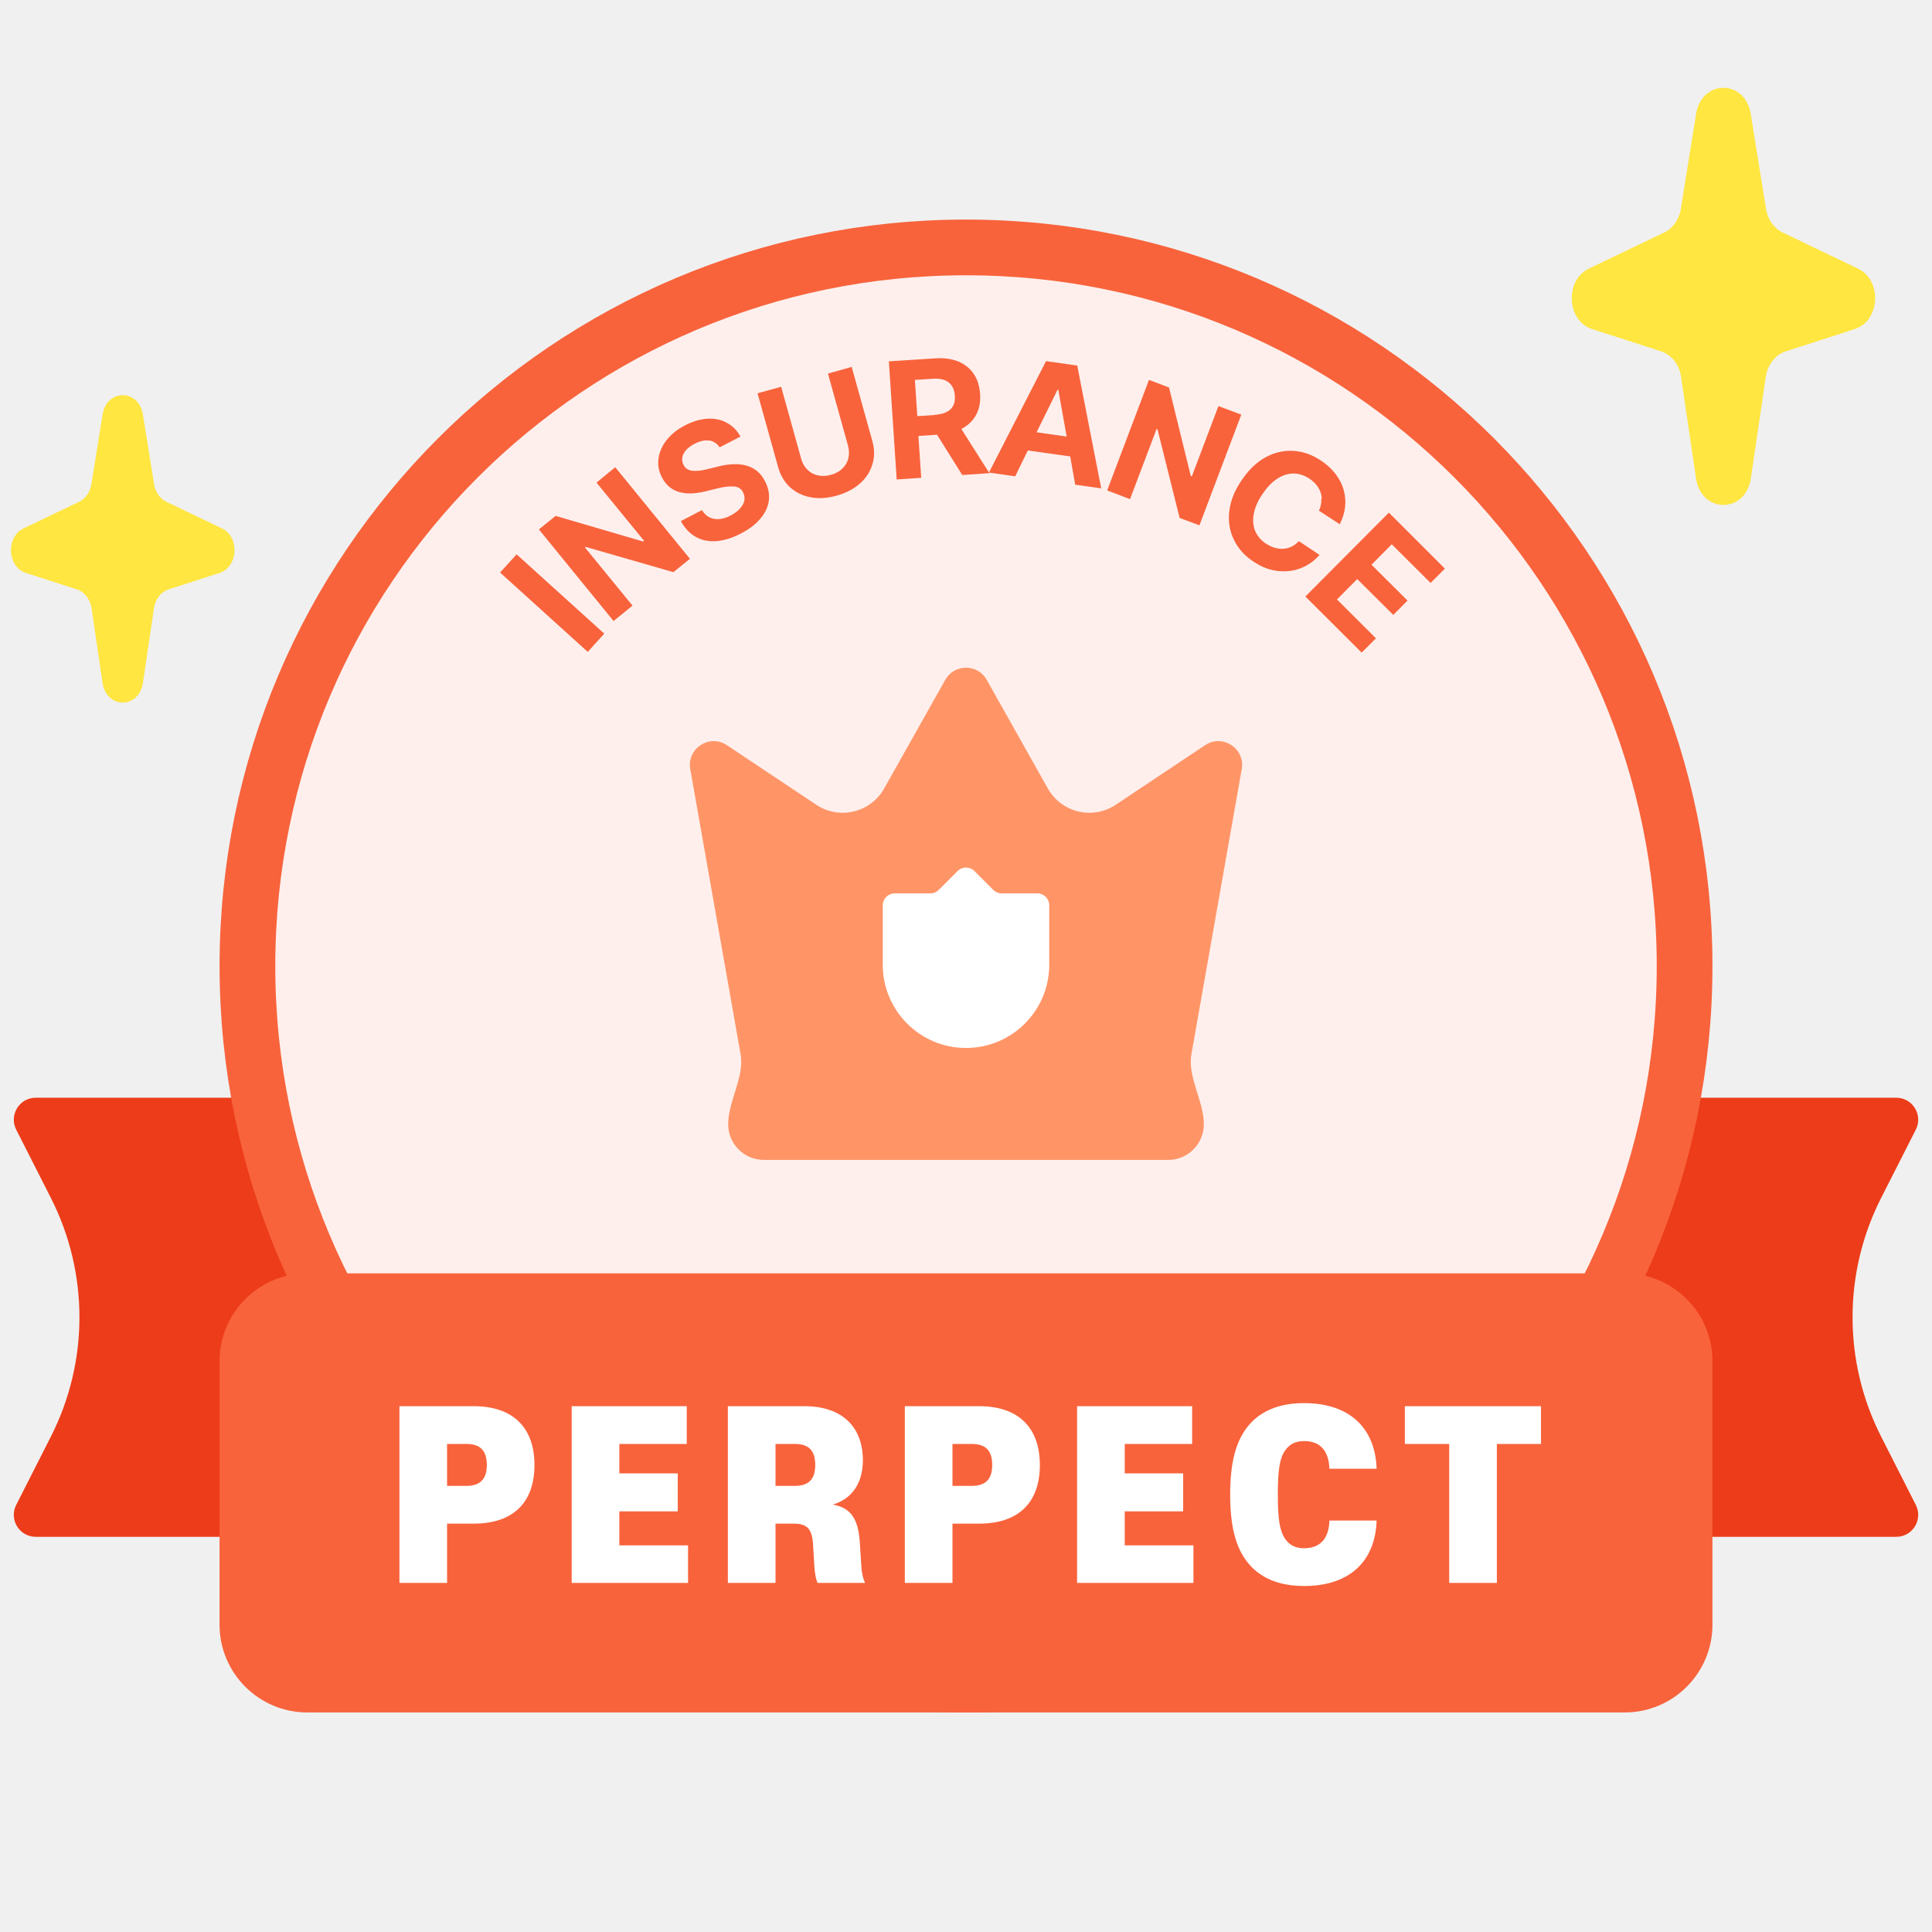
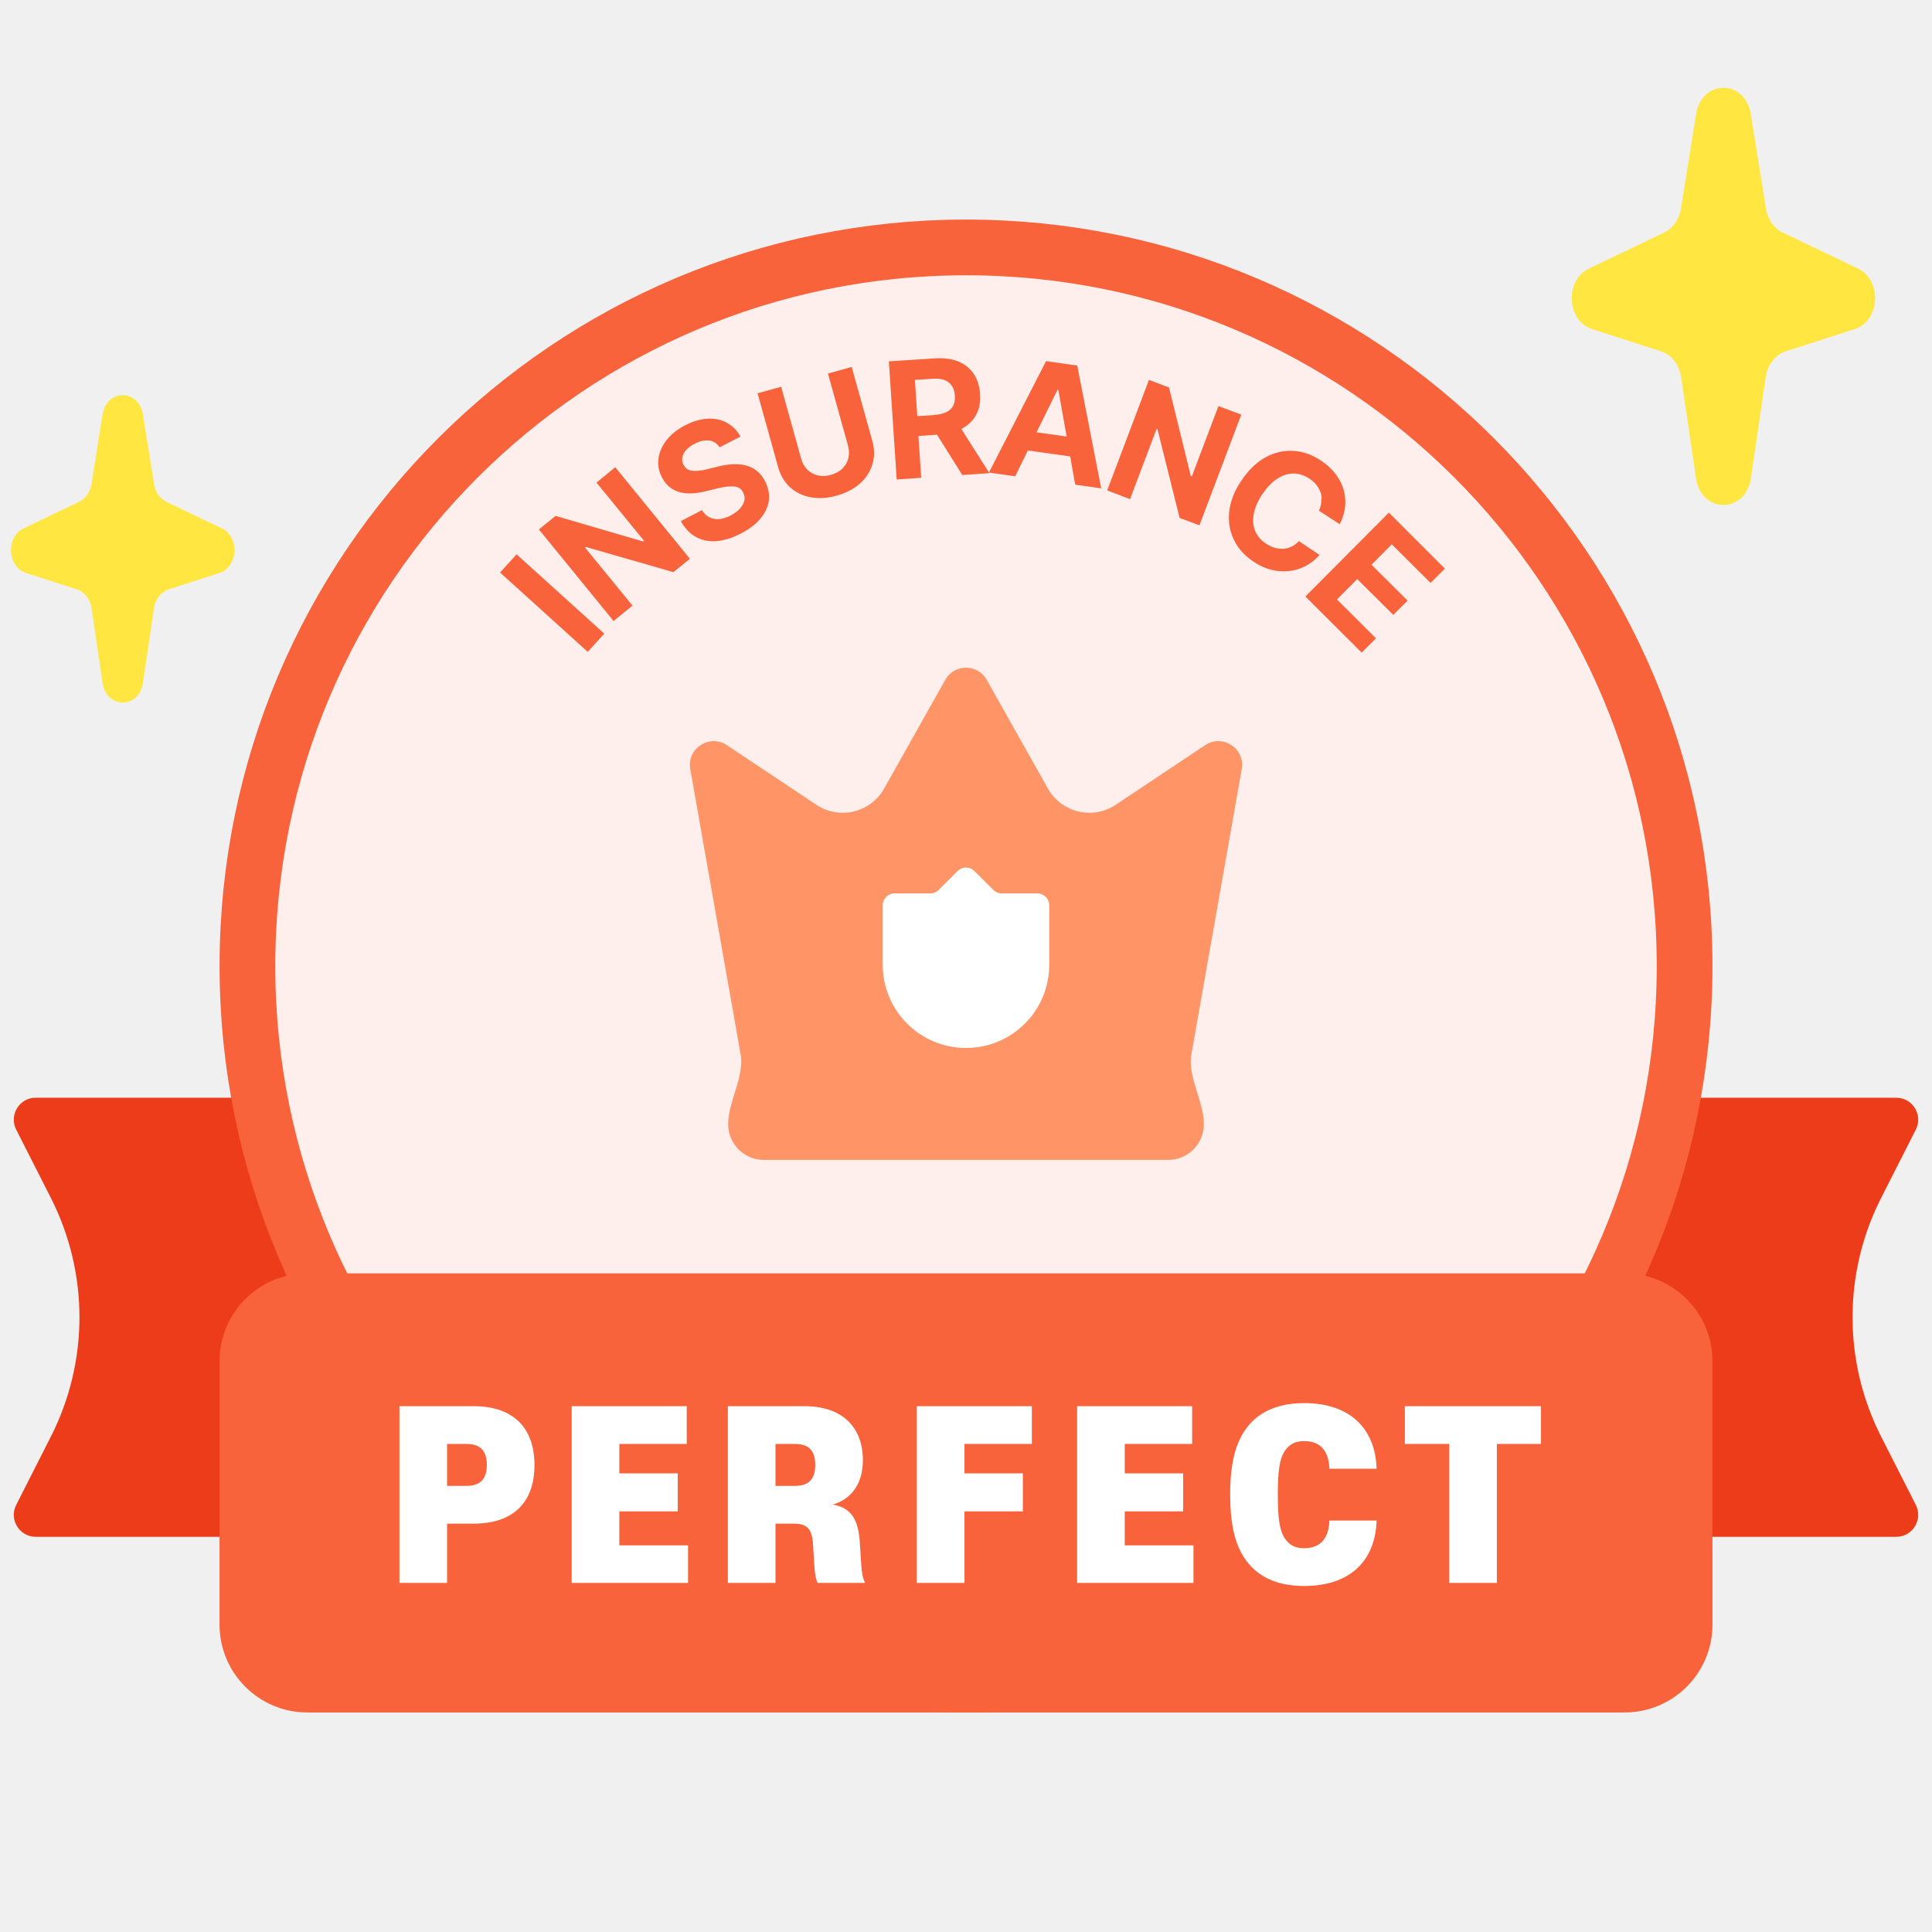
<svg xmlns="http://www.w3.org/2000/svg" width="88" height="88" viewBox="0 0 88 88" fill="none">
  <path d="M0.738 51.453C0.4 50.787 0.883 50 1.629 50H86.371C87.117 50 87.6 50.788 87.263 51.453L85.681 54.568C83.948 57.982 83.948 62.018 85.681 65.432L87.263 68.547C87.6 69.213 87.117 70 86.371 70H1.629C0.883 70 0.4 69.213 0.738 68.547L2.319 65.432C4.052 62.018 4.052 57.982 2.319 54.568L0.738 51.453Z" fill="#ED3C19" />
  <path d="M44 11.27C62.077 11.27 76.731 25.923 76.731 44C76.731 62.077 62.077 76.731 44 76.731C25.923 76.731 11.27 62.077 11.27 44C11.27 25.923 25.923 11.27 44 11.27Z" fill="#FEEFEC" stroke="#F8633C" stroke-width="2.538" />
  <path d="M27.524 28.862L26.771 29.692L22.777 26.078L23.53 25.249L27.524 28.862Z" fill="#F8633C" />
  <path d="M31.425 25.452L30.672 26.061L26.678 24.911L26.644 24.936L28.81 27.585L27.947 28.287L24.546 24.115L25.307 23.498L29.292 24.665L29.335 24.631L27.169 21.983L28.023 21.281L31.425 25.452Z" fill="#F8633C" />
  <path d="M32.297 20.071C32.094 20.037 31.874 20.088 31.637 20.215C31.468 20.299 31.341 20.401 31.248 20.502C31.155 20.612 31.095 20.722 31.078 20.841C31.061 20.959 31.078 21.069 31.138 21.179C31.214 21.331 31.349 21.425 31.535 21.442C31.721 21.459 31.942 21.442 32.204 21.374L32.686 21.255C33.177 21.128 33.617 21.103 33.989 21.205C34.361 21.306 34.649 21.535 34.844 21.915C34.996 22.212 35.055 22.499 35.022 22.787C34.988 23.075 34.861 23.354 34.641 23.616C34.421 23.878 34.125 24.107 33.744 24.302C33.355 24.505 32.991 24.615 32.644 24.648C32.297 24.674 31.984 24.615 31.705 24.462C31.425 24.31 31.197 24.073 31.011 23.735L31.975 23.235C32.111 23.464 32.297 23.591 32.534 23.633C32.771 23.675 33.025 23.616 33.295 23.472C33.465 23.379 33.608 23.278 33.71 23.159C33.812 23.041 33.879 22.922 33.905 22.795C33.93 22.669 33.905 22.55 33.845 22.423C33.769 22.271 33.634 22.178 33.456 22.161C33.279 22.144 33.025 22.161 32.712 22.237L32.128 22.381C31.146 22.618 30.495 22.406 30.156 21.755C30.004 21.467 29.953 21.179 29.995 20.875C30.038 20.578 30.165 20.291 30.376 20.029C30.588 19.766 30.867 19.546 31.214 19.369C31.561 19.191 31.899 19.089 32.229 19.072C32.559 19.055 32.855 19.115 33.109 19.259C33.371 19.402 33.575 19.605 33.727 19.885L32.779 20.375C32.661 20.198 32.5 20.096 32.305 20.062L32.297 20.071Z" fill="#F8633C" />
  <path d="M38.795 16.72L39.734 20.088C39.836 20.46 39.844 20.815 39.734 21.154C39.633 21.492 39.447 21.78 39.167 22.025C38.888 22.271 38.533 22.457 38.11 22.575C37.687 22.694 37.289 22.719 36.925 22.651C36.561 22.584 36.248 22.431 35.986 22.195C35.732 21.958 35.546 21.653 35.444 21.281L34.505 17.913L35.58 17.617L36.494 20.9C36.544 21.095 36.646 21.264 36.773 21.391C36.908 21.526 37.06 21.611 37.255 21.653C37.441 21.695 37.644 21.687 37.847 21.628C38.059 21.569 38.237 21.475 38.372 21.34C38.507 21.205 38.6 21.052 38.643 20.866C38.685 20.689 38.677 20.494 38.626 20.299L37.712 17.016L38.795 16.712V16.72Z" fill="#F8633C" />
  <path d="M40.496 16.458L42.603 16.322C43.009 16.297 43.356 16.348 43.652 16.466C43.948 16.593 44.185 16.779 44.354 17.033C44.524 17.287 44.617 17.591 44.642 17.947C44.667 18.311 44.608 18.632 44.456 18.903C44.312 19.174 44.084 19.385 43.788 19.538L45.065 21.552L43.83 21.636L42.679 19.8L41.833 19.859L41.96 21.763L40.843 21.839L40.487 16.466L40.496 16.458ZM42.569 18.895C43.221 18.852 43.534 18.565 43.491 18.023C43.474 17.752 43.381 17.549 43.204 17.414C43.034 17.279 42.781 17.228 42.459 17.253L41.672 17.304L41.782 18.954L42.569 18.903V18.895Z" fill="#F8633C" />
  <path d="M45.048 21.518L47.646 16.449L49.067 16.652L50.159 22.245L48.974 22.076L48.746 20.79L46.816 20.519L46.241 21.695L45.048 21.526V21.518ZM48.585 19.885L48.204 17.752H48.17L47.214 19.69L48.585 19.885Z" fill="#F8633C" />
  <path d="M54.635 23.929L53.73 23.591L52.723 19.555L52.681 19.538L51.471 22.736L50.43 22.338L52.334 17.304L53.248 17.651L54.238 21.678L54.288 21.695L55.498 18.497L56.539 18.886L54.635 23.921V23.929Z" fill="#F8633C" />
  <path d="M60.203 22.702C60.194 22.525 60.143 22.355 60.042 22.203C59.949 22.051 59.813 21.915 59.636 21.797C59.399 21.645 59.162 21.568 58.908 21.568C58.654 21.568 58.409 21.653 58.163 21.814C57.918 21.975 57.698 22.212 57.495 22.516C57.283 22.829 57.156 23.134 57.106 23.422C57.055 23.709 57.08 23.963 57.173 24.192C57.275 24.42 57.436 24.615 57.672 24.767C57.935 24.936 58.197 25.012 58.459 24.995C58.73 24.978 58.959 24.86 59.162 24.648L60.101 25.275C59.881 25.537 59.602 25.732 59.28 25.867C58.959 26.002 58.603 26.045 58.222 26.011C57.842 25.968 57.469 25.833 57.106 25.588C56.7 25.325 56.403 24.995 56.209 24.598C56.014 24.208 55.938 23.777 55.989 23.311C56.039 22.846 56.217 22.372 56.539 21.898C56.852 21.425 57.216 21.069 57.622 20.841C58.036 20.612 58.459 20.511 58.9 20.536C59.34 20.561 59.754 20.705 60.152 20.968C60.499 21.196 60.77 21.467 60.964 21.78C61.159 22.093 61.26 22.431 61.277 22.787C61.294 23.142 61.209 23.506 61.023 23.878L60.076 23.261C60.16 23.083 60.194 22.897 60.186 22.719L60.203 22.702Z" fill="#F8633C" />
  <path d="M63.257 23.345L65.813 25.901L65.161 26.552L63.393 24.792L62.471 25.723L64.112 27.356L63.461 28.008L61.819 26.375L60.897 27.305L62.673 29.074L62.022 29.725L59.458 27.17L63.257 23.354V23.345Z" fill="#F8633C" />
  <path d="M10 62C10 59.791 11.791 58 14 58H74C76.209 58 78 59.791 78 62V74C78 76.209 76.209 78 74 78H14C11.791 78 10 76.209 10 74V62Z" fill="#F8633C" />
  <path d="M63.99 65.77V64.05H70.19V65.77H68.18V72.1H66.01V65.77H63.99Z" fill="white" />
  <path d="M56.033 68.07C56.033 66.71 56.253 65.63 56.913 64.88C57.483 64.23 58.323 63.91 59.403 63.91C61.463 63.91 62.643 65.04 62.703 66.9H60.553C60.523 66.11 60.163 65.64 59.403 65.64C59.013 65.64 58.743 65.77 58.533 66.07C58.283 66.43 58.203 66.98 58.203 68.07C58.203 69.18 58.283 69.72 58.533 70.09C58.743 70.39 59.013 70.52 59.403 70.52C60.163 70.52 60.533 70.04 60.553 69.26H62.703C62.643 71.12 61.463 72.24 59.403 72.24C58.323 72.24 57.483 71.92 56.913 71.27C56.253 70.52 56.033 69.45 56.033 68.07Z" fill="white" />
  <path d="M49.06 72.1V64.05H54.3V65.77H51.23V67.11H53.89V68.84H51.23V70.39H54.36V72.1H49.06Z" fill="white" />
-   <path d="M44.594 69.4H43.384V72.1H41.214V64.05H44.594C46.394 64.05 47.364 65.03 47.364 66.73C47.364 68.44 46.394 69.4 44.594 69.4ZM43.384 67.68H44.264C44.874 67.68 45.194 67.39 45.194 66.73C45.194 66.05 44.874 65.77 44.264 65.77H43.384V67.68Z" fill="white" />
  <path d="M37.093 71.35L37.033 70.35C36.993 69.63 36.753 69.4 36.163 69.4H35.323V72.1H33.153V64.05H36.643C38.393 64.05 39.303 65.03 39.303 66.51C39.303 67.6 38.763 68.29 37.933 68.53C38.763 68.68 39.093 69.19 39.163 70.25L39.233 71.34C39.253 71.67 39.313 71.91 39.403 72.1H37.243C37.153 71.93 37.113 71.62 37.093 71.35ZM35.323 67.68H36.203C36.813 67.68 37.133 67.4 37.133 66.73C37.133 66.04 36.813 65.77 36.203 65.77H35.323V67.68Z" fill="white" />
  <path d="M26.04 72.1V64.05H31.28V65.77H28.21V67.11H30.87V68.84H28.21V70.39H31.34V72.1H26.04Z" fill="white" />
  <path d="M21.574 69.4H20.364V72.1H18.194V64.05H21.574C23.374 64.05 24.344 65.03 24.344 66.73C24.344 68.44 23.374 69.4 21.574 69.4ZM20.364 67.68H21.244C21.854 67.68 22.174 67.39 22.174 66.73C22.174 66.05 21.854 65.77 21.244 65.77H20.364V67.68Z" fill="white" />
+   <path d="M41.76 64.05V72.1H43.93V70.39V68.84H46.59V67.11H43.93V65.77H47V64.05H41.76Z" fill="white" />
  <path d="M4.673 18.88C4.861 17.707 6.32 17.707 6.509 18.88L7.019 22.059C7.076 22.416 7.287 22.716 7.578 22.856L10.107 24.068C10.925 24.46 10.853 25.82 10.001 26.096L7.68 26.846C7.333 26.958 7.072 27.291 7.012 27.701L6.511 31.105C6.335 32.298 4.847 32.298 4.671 31.105L4.17 27.701C4.109 27.291 3.849 26.958 3.502 26.846L1.181 26.096C0.329 25.82 0.257 24.46 1.075 24.068L3.604 22.856C3.895 22.716 4.105 22.416 4.163 22.059L4.673 18.88Z" fill="#FFE640" />
  <path d="M77.254 5.194C77.51 3.602 79.49 3.602 79.745 5.194L80.438 9.508C80.516 9.993 80.801 10.4 81.197 10.59L84.629 12.235C85.738 12.767 85.641 14.613 84.484 14.987L81.335 16.005C80.864 16.158 80.511 16.61 80.429 17.166L79.749 21.785C79.51 23.405 77.49 23.405 77.251 21.785L76.571 17.166C76.489 16.61 76.136 16.158 75.665 16.005L72.515 14.987C71.358 14.613 71.261 12.767 72.371 12.235L75.803 10.59C76.198 10.4 76.484 9.993 76.562 9.508L77.254 5.194Z" fill="#FFE640" />
  <path d="M33.108 33.941C32.315 33.413 31.275 34.092 31.44 35.031L33.733 48.022C33.916 49.061 33.167 50.153 33.167 51.208C33.167 52.106 33.894 52.833 34.792 52.833H53.209C54.106 52.833 54.834 52.106 54.834 51.208C54.834 50.153 54.084 49.061 54.267 48.022L56.56 35.031C56.725 34.092 55.685 33.413 54.892 33.941L50.82 36.656C49.77 37.356 48.348 37.015 47.729 35.916L44.944 30.965C44.53 30.228 43.47 30.228 43.056 30.965L40.271 35.916C39.653 37.015 38.23 37.356 37.181 36.656L33.108 33.941Z" fill="#FF9567" />
-   <path d="M45.242 40.534C45.344 40.636 45.482 40.693 45.625 40.693H47.25C47.549 40.693 47.791 40.935 47.791 41.234V43.943C47.791 46.036 46.094 47.733 44.001 47.734C41.907 47.734 40.209 46.037 40.209 43.943V41.234C40.209 40.935 40.451 40.693 40.75 40.693H42.375C42.518 40.693 42.656 40.636 42.758 40.534L43.617 39.675C43.829 39.463 44.172 39.463 44.383 39.675L45.242 40.534Z" fill="white" />
+   <path d="M45.242 40.534C45.343 40.636 45.481 40.693 45.625 40.693H47.249C47.548 40.693 47.791 40.935 47.791 41.234V43.943C47.791 46.037 46.094 47.734 44 47.734C41.906 47.734 40.208 46.037 40.208 43.943V41.234C40.208 40.935 40.45 40.693 40.75 40.693H42.374C42.518 40.693 42.656 40.636 42.757 40.534L43.617 39.675C43.828 39.463 44.172 39.463 44.383 39.675L45.242 40.534Z" fill="white" />
</svg>
